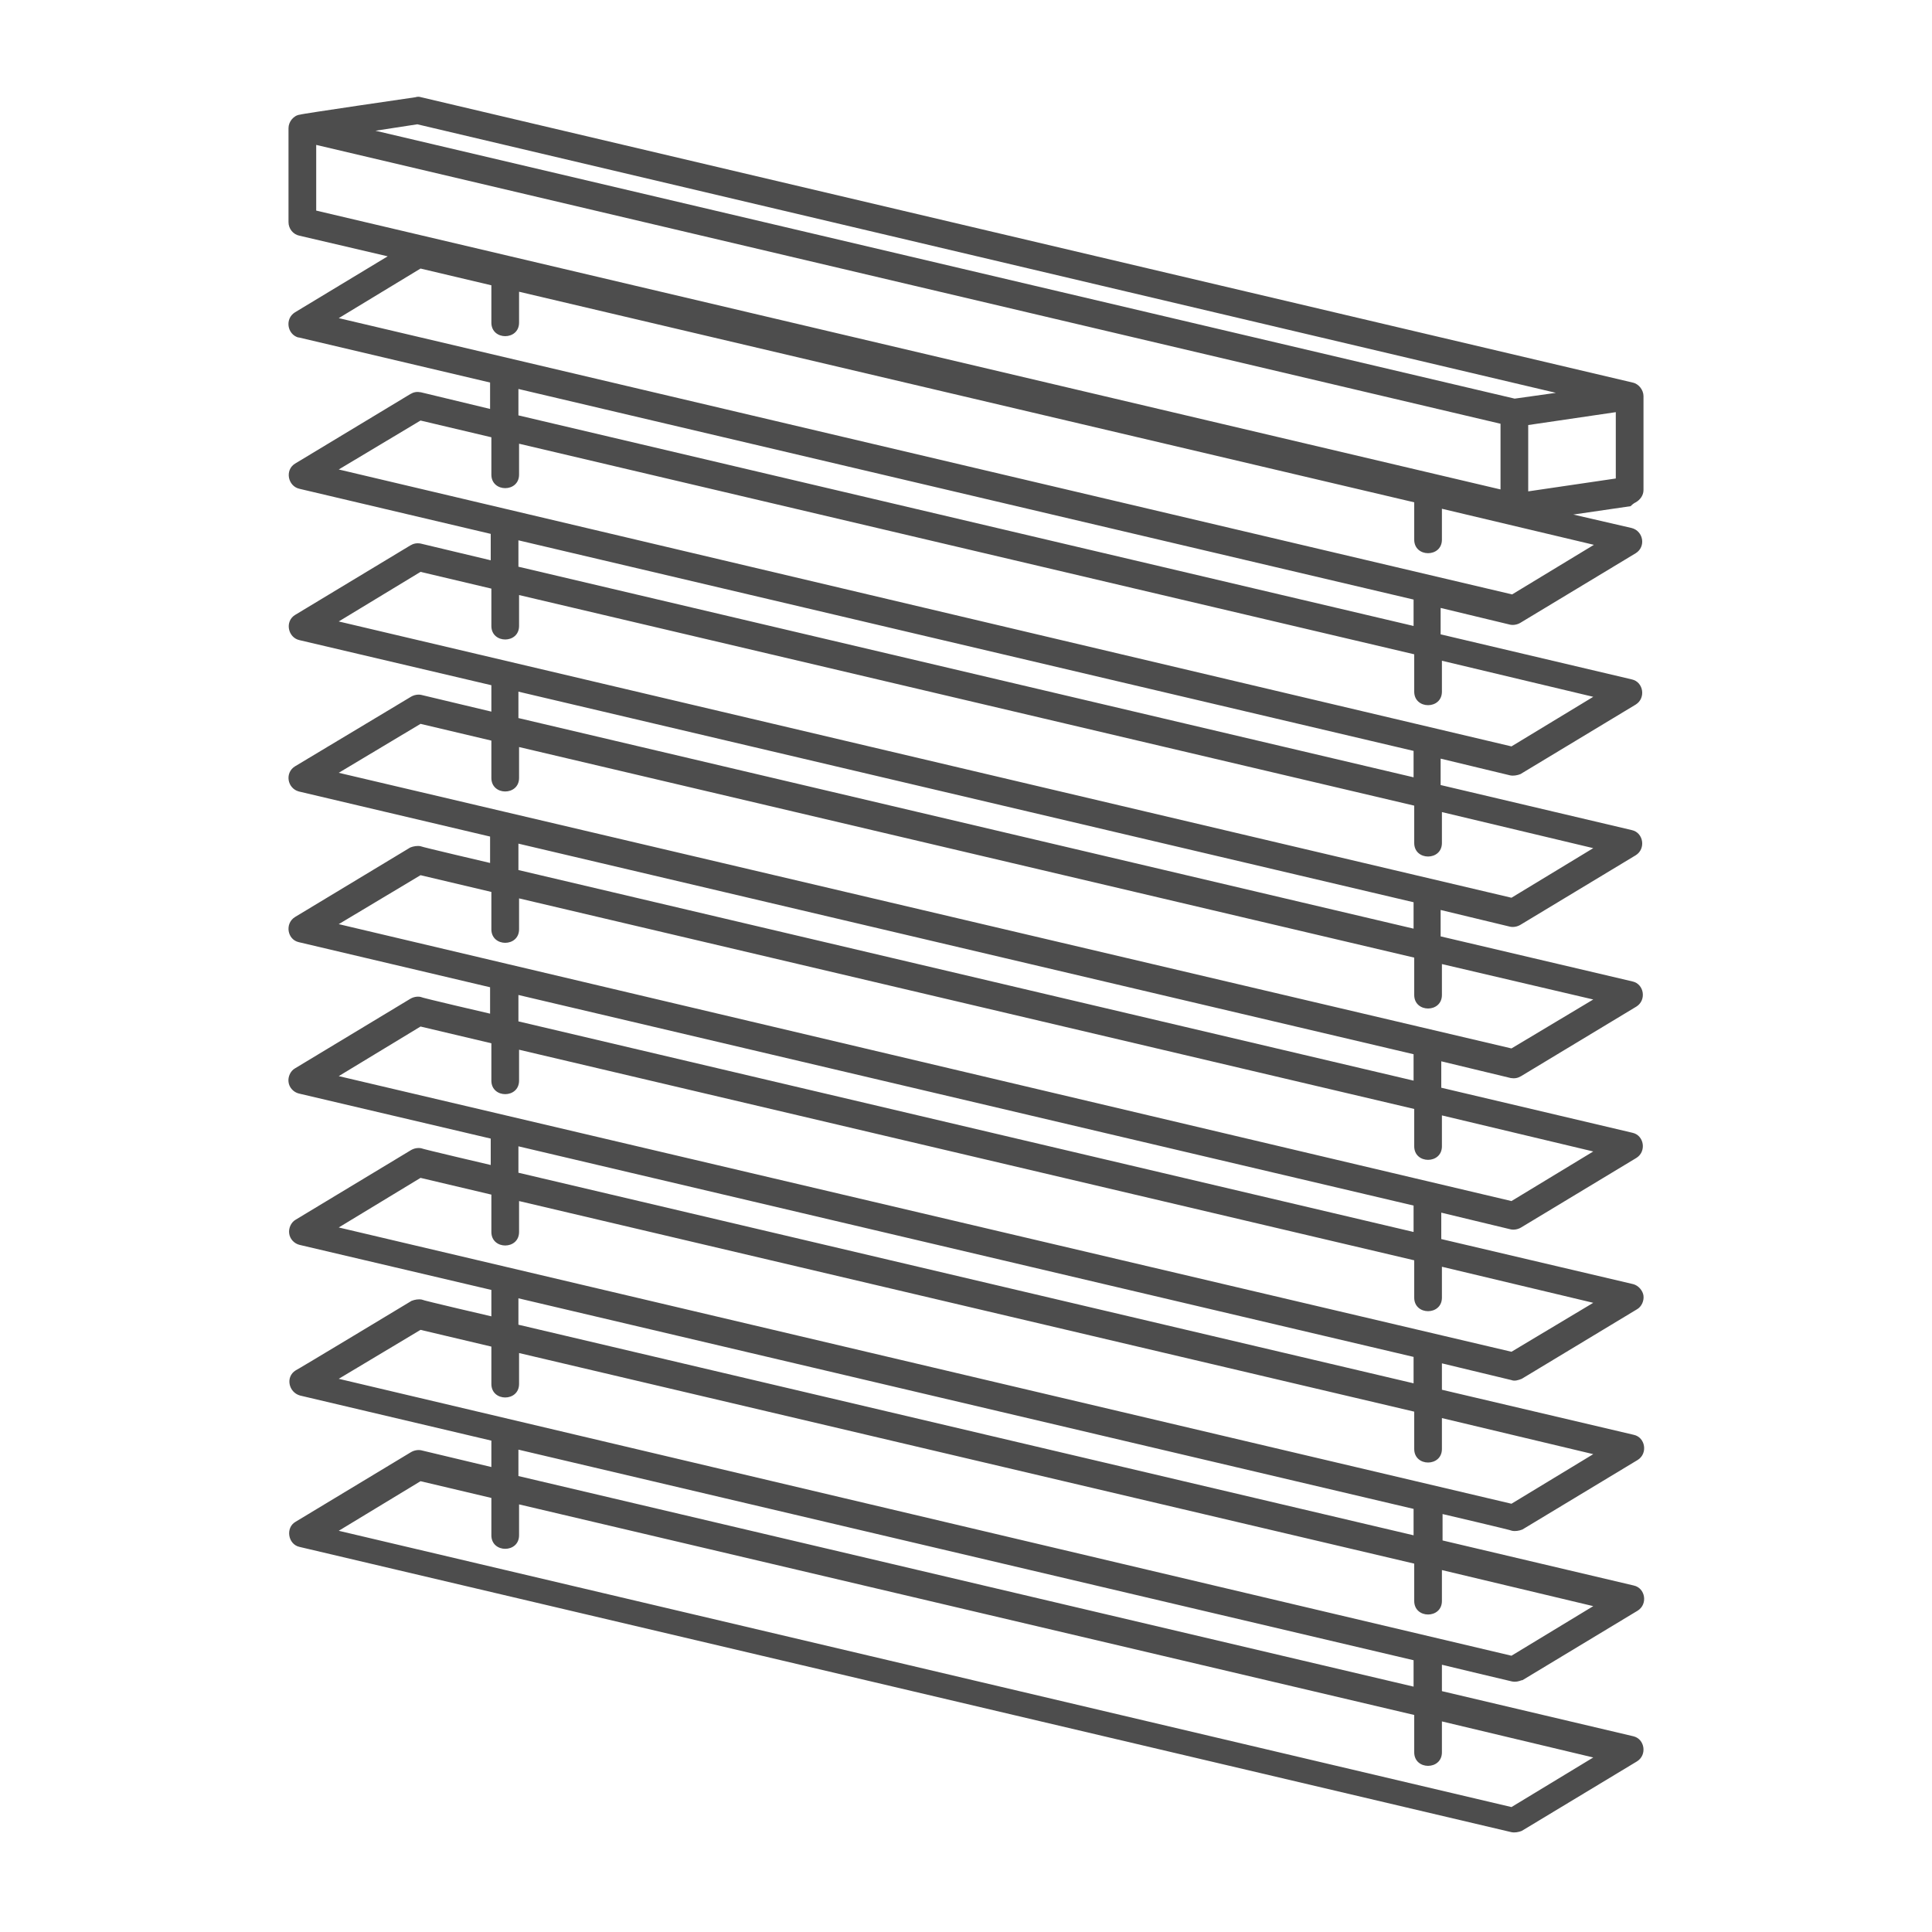
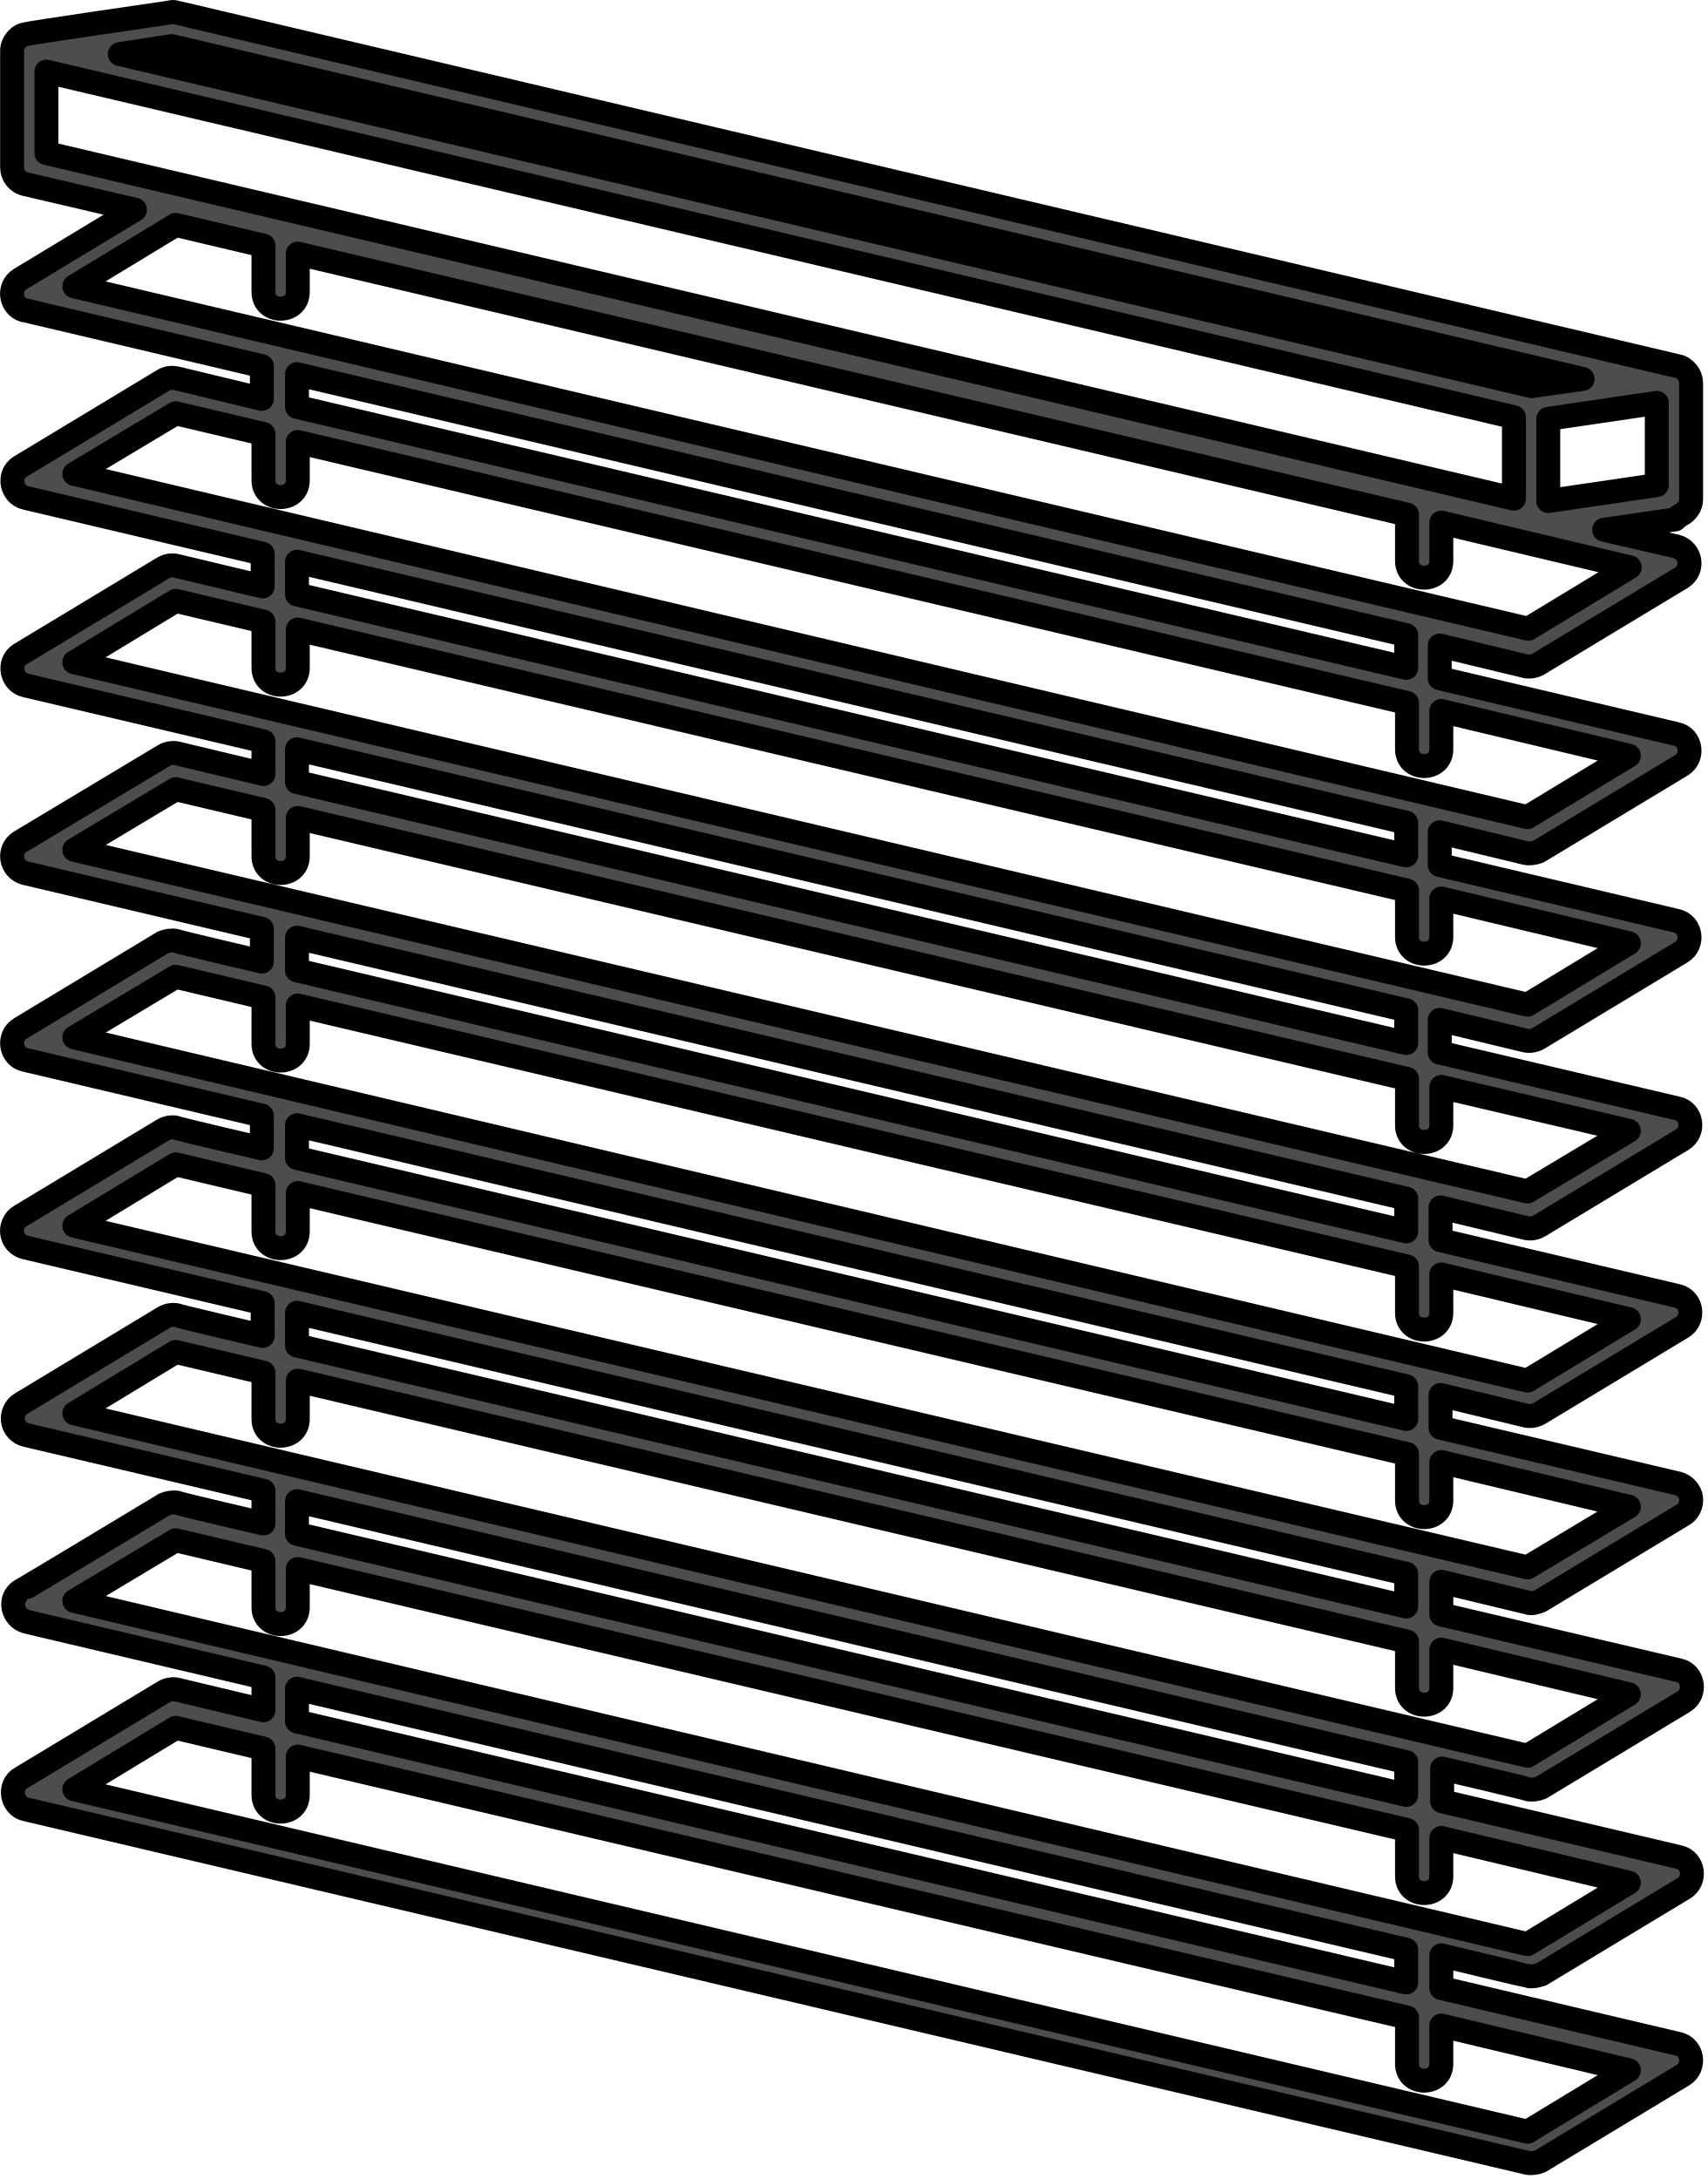
- <svg xmlns="http://www.w3.org/2000/svg" version="1.1" id="Laag_1" x="0px" y="0px" viewBox="0 0 300 300" style="enable-background:new 0 0 300 300;" xml:space="preserve">
-   <style type="text/css">
- 	.st0{fill:#4D4D4D;}
- </style>
-   <path class="st0" d="M254,78c0.7-0.4,1.2-1.1,1.2-1.9c0,0,0-14.6,0-14.6c0-0.9-0.7-1.9-1.7-2.1L65.4,15.1c-0.3-0.1-0.6-0.1-0.9,0  c0,0-17.9,2.6-17.9,2.7c-1,0.1-1.8,1.1-1.8,2.1v14.6c0,1,0.7,1.9,1.7,2.1l13.7,3.2c0,0-14.4,8.7-14.4,8.7c-1.6,1-1.2,3.4,0.5,3.9  c0,0,0.1,0,0.1,0l29.7,7v4.1l-10.8-2.6c0,0,0,0-0.1,0c-0.5-0.1-1,0-1.5,0.3c0,0-17.9,10.8-17.9,10.8c-1.6,1-1.1,3.5,0.7,3.9l29.7,7  V87l-10.9-2.6c-0.6-0.1-1.1,0-1.6,0.3c0,0-17.9,10.8-17.9,10.8c-1.6,1-1.1,3.5,0.7,3.9l29.8,7v4.1c0,0-10.9-2.6-10.9-2.6  c-0.5-0.1-1.1,0-1.6,0.3L45.8,119c-1.6,1-1.2,3.4,0.6,3.9l29.7,7v4.1c0,0-10.7-2.5-10.8-2.6c-0.5-0.1-1.1,0-1.6,0.2  c0,0-17.9,10.8-17.9,10.8c-1.6,1-1.2,3.5,0.6,3.9l29.7,7v4.1c0,0-10.8-2.5-10.8-2.6c-0.5-0.1-1.1,0-1.6,0.3l-17.9,10.8  c-0.7,0.4-1.1,1.3-1,2.1c0.1,0.9,0.8,1.6,1.6,1.8l29.8,7v4.1c0,0-10.7-2.5-10.8-2.6c-0.5-0.1-1.1,0-1.6,0.3l-17.9,10.8  c-0.7,0.4-1.1,1.3-1,2.1c0.1,0.9,0.8,1.6,1.6,1.8l29.8,7v4.1c0,0-10.8-2.5-10.8-2.6c-0.5-0.1-1.1,0-1.6,0.2c0,0-17.9,10.8-18,10.8  c-1.6,1-1.1,3.4,0.7,3.9l29.7,7v4.1l-10.9-2.6c-0.5-0.1-1.1,0-1.6,0.3c0,0-17.9,10.8-17.9,10.8c-1.6,0.9-1.2,3.5,0.6,3.9l188.2,44.3  c0.5,0.1,1.1,0,1.6-0.2l17.9-10.8c1.6-1,1.2-3.5-0.6-3.9l-29.7-7v-4.1c0,0,10.8,2.6,10.9,2.6c0.5,0.1,1,0,1.5-0.2c0,0,0.1,0,0.1,0  c0,0,17.9-10.8,17.9-10.8c1.6-1,1.2-3.5-0.6-3.9l-29.7-7v-4.1c0,0,10.7,2.5,10.8,2.6c0.5,0.1,1.1,0,1.6-0.2c0,0,17.9-10.8,17.9-10.8  c1.6-1,1.2-3.5-0.6-3.9l-29.8-7v-4.1l10.8,2.6c0.5,0.2,1.1,0,1.6-0.2c0,0,17.9-10.8,17.9-10.8c0.7-0.4,1.1-1.3,1-2.1  c-0.1-0.8-0.8-1.6-1.6-1.8l-29.8-7v-4.1l10.8,2.6c0.5,0.1,1.1,0,1.6-0.3c0,0,17.9-10.8,17.9-10.8c1.6-1,1.2-3.5-0.6-3.9l-29.7-7  v-4.1l10.8,2.6c0.6,0.1,1.1,0,1.6-0.3l17.9-10.8c1.6-1,1.2-3.5-0.6-3.9l-29.8-7v-4.1l10.8,2.6c0.5,0.1,1.1,0,1.6-0.3  c0,0,17.9-10.8,17.9-10.8c1.6-1,1.2-3.5-0.6-3.9l-29.7-7v-4.1l10.8,2.6c0.5,0.1,1.1,0,1.6-0.2c0,0,17.9-10.8,17.9-10.8  c1.6-1,1.2-3.5-0.6-3.9l-29.7-7v-4.1c0,0,10.8,2.6,10.8,2.6c0.5,0.1,1.1,0,1.6-0.3c0,0,17.9-10.8,17.9-10.8c1.6-1,1.2-3.4-0.6-3.9  l-9.1-2.1c0,0,8.9-1.3,8.9-1.3C253.6,78.2,253.8,78.1,254,78z M237.3,66l13.6-2v10.3l-13.6,2V66z M64.8,19.3L241.6,61l-6.4,0.9  L58.3,20.3L64.8,19.3z M49.1,22.5L233,65.8V76L49.1,32.7V22.5z M247.4,272.9l-12.7,7.7L52.6,237.7l12.7-7.7l11,2.6v5.8  c0,2.8,4.3,2.8,4.3,0v-4.8l139,32.7v5.8c0,2.8,4.3,2.8,4.3,0v-4.8L247.4,272.9z M80.5,229.2v-4.1l139,32.7v4.1L80.5,229.2z   M247.4,249.4l-12.7,7.7L52.6,214.1l12.7-7.6l11,2.6v5.8c0,2.8,4.3,2.8,4.3,0v-4.8l139,32.7v5.8c0,2.8,4.3,2.8,4.3,0v-4.8  L247.4,249.4z M80.5,205.7v-4.1l139,32.7v4.1L80.5,205.7z M247.4,225.8l-12.7,7.7L52.6,190.6l12.7-7.7l11,2.6v5.8  c0,2.8,4.3,2.8,4.3,0v-4.8l139,32.7v5.8c0,2.8,4.3,2.8,4.3,0v-4.8L247.4,225.8z M80.5,182.1V178l139,32.7v4.1L80.5,182.1z   M247.4,202.3l-12.7,7.6L52.6,167.1l12.7-7.7l11,2.6v5.8c0,2.8,4.3,2.8,4.3,0V163l139,32.7v5.8c0,2.8,4.3,2.8,4.3,0v-4.8  L247.4,202.3z M80.5,158.6v-4.1l139,32.7v4.1L80.5,158.6z M247.4,178.8l-12.7,7.7L52.6,143.5l12.7-7.6l11,2.6v5.8  c0,2.8,4.3,2.8,4.3,0v-4.8l139,32.7v5.8c0,2.8,4.3,2.8,4.3,0v-4.8L247.4,178.8z M80.5,135.1V131l139,32.7v4.1L80.5,135.1z   M247.4,155.2l-12.7,7.6L52.6,120l12.7-7.6l11,2.6v5.8c0,2.8,4.3,2.8,4.3,0v-4.8l139,32.7v5.8c0,2.8,4.3,2.8,4.3,0v-4.8L247.4,155.2  z M80.5,111.5v-4.1l139,32.7v4.1L80.5,111.5z M247.4,131.7l-12.7,7.7L52.6,96.5l12.7-7.7l11,2.6v5.8c0,2.8,4.3,2.8,4.3,0v-4.8  l139,32.7v5.8c0,2.8,4.3,2.8,4.3,0v-4.8L247.4,131.7z M80.5,88v-4.1l139,32.7v4.1L80.5,88z M247.4,108.2l-12.7,7.7L52.6,72.9  l12.7-7.6l11,2.6v5.8c0,2.8,4.3,2.8,4.3,0v-4.8l139,32.7v5.8c0,2.8,4.3,2.8,4.3,0v-4.8L247.4,108.2z M80.5,64.5v-4.1l139,32.7v4.1  L80.5,64.5z M234.8,92.3L52.6,49.4l12.7-7.7l11,2.6v5.8c0,2.8,4.3,2.8,4.3,0v-4.8l139,32.7v5.8c0,2.8,4.3,2.8,4.3,0v-4.8l23.6,5.6  L234.8,92.3z" />
+ <svg xmlns="http://www.w3.org/2000/svg" width="100%" height="100%" viewBox="0 0 214 273" version="1.1" xml:space="preserve" style="fill-rule:evenodd;clip-rule:evenodd;stroke-linejoin:round;stroke-miterlimit:2;">
+   <g transform="matrix(1,0,0,1,-43.2848,-13.525)">
+     <path d="M254,78C254.7,77.6 255.2,76.9 255.2,76.1L255.2,61.5C255.2,60.6 254.5,59.6 253.5,59.4L65.4,15.1C65.1,15 64.8,15 64.5,15.1C64.5,15.1 46.6,17.7 46.6,17.8C45.6,17.9 44.8,18.9 44.8,19.9L44.8,34.5C44.8,35.5 45.5,36.4 46.5,36.6L60.2,39.8L45.8,48.5C44.2,49.5 44.6,51.9 46.3,52.4L46.4,52.4L76.1,59.4L76.1,63.5L65.3,60.9L65.2,60.9C64.7,60.8 64.2,60.9 63.7,61.2L45.8,72C44.2,73 44.7,75.5 46.5,75.9L76.2,82.9L76.2,87L65.3,84.4C64.7,84.3 64.2,84.4 63.7,84.7L45.8,95.5C44.2,96.5 44.7,99 46.5,99.4L76.3,106.4L76.3,110.5L65.4,107.9C64.9,107.8 64.3,107.9 63.8,108.2L45.8,119C44.2,120 44.6,122.4 46.4,122.9L76.1,129.9L76.1,134C76.1,134 65.4,131.5 65.3,131.4C64.8,131.3 64.2,131.4 63.7,131.6L45.8,142.4C44.2,143.4 44.6,145.9 46.4,146.3L76.1,153.3L76.1,157.4C76.1,157.4 65.3,154.9 65.3,154.8C64.8,154.7 64.2,154.8 63.7,155.1L45.8,165.9C45.1,166.3 44.7,167.2 44.8,168C44.9,168.9 45.6,169.6 46.4,169.8L76.2,176.8L76.2,180.9C76.2,180.9 65.5,178.4 65.4,178.3C64.9,178.2 64.3,178.3 63.8,178.6L45.9,189.4C45.2,189.8 44.8,190.7 44.9,191.5C45,192.4 45.7,193.1 46.5,193.3L76.3,200.3L76.3,204.4C76.3,204.4 65.5,201.9 65.5,201.8C65,201.7 64.4,201.8 63.9,202C63.9,202 46,212.8 45.9,212.8C44.3,213.8 44.8,216.2 46.6,216.7L76.3,223.7L76.3,227.8L65.4,225.2C64.9,225.1 64.3,225.2 63.8,225.5L45.9,236.3C44.3,237.2 44.7,239.8 46.5,240.2L234.7,284.5C235.2,284.6 235.8,284.5 236.3,284.3L254.2,273.5C255.8,272.5 255.4,270 253.6,269.6L223.9,262.6L223.9,258.5C223.9,258.5 234.7,261.1 234.8,261.1C235.3,261.2 235.8,261.1 236.3,260.9L236.4,260.9L254.3,250.1C255.9,249.1 255.5,246.6 253.7,246.2L224,239.2L224,235.1C224,235.1 234.7,237.6 234.8,237.7C235.3,237.8 235.9,237.7 236.4,237.5L254.3,226.7C255.9,225.7 255.5,223.2 253.7,222.8L223.9,215.8L223.9,211.7L234.7,214.3C235.2,214.5 235.8,214.3 236.3,214.1L254.2,203.3C254.9,202.9 255.3,202 255.2,201.2C255.1,200.4 254.4,199.6 253.6,199.4L223.8,192.4L223.8,188.3L234.6,190.9C235.1,191 235.7,190.9 236.2,190.6L254.1,179.8C255.7,178.8 255.3,176.3 253.5,175.9L223.8,168.9L223.8,164.8L234.6,167.4C235.2,167.5 235.7,167.4 236.2,167.1L254.1,156.3C255.7,155.3 255.3,152.8 253.5,152.4L223.7,145.4L223.7,141.3L234.5,143.9C235,144 235.6,143.9 236.1,143.6L254,132.8C255.6,131.8 255.2,129.3 253.4,128.9L223.7,121.9L223.7,117.8L234.5,120.4C235,120.5 235.6,120.4 236.1,120.2L254,109.4C255.6,108.4 255.2,105.9 253.4,105.5L223.7,98.5L223.7,94.4L234.5,97C235,97.1 235.6,97 236.1,96.7L254,85.9C255.6,84.9 255.2,82.5 253.4,82L244.3,79.9L253.2,78.6C253.6,78.2 253.8,78.1 254,78ZM237.3,66L250.9,64L250.9,74.3L237.3,76.3L237.3,66ZM64.8,19.3L241.6,61L235.2,61.9L58.3,20.3L64.8,19.3ZM49.1,22.5L233,65.8L233,76L49.1,32.7L49.1,22.5ZM247.4,272.9L234.7,280.6L52.6,237.7L65.3,230L76.3,232.6L76.3,238.4C76.3,241.2 80.6,241.2 80.6,238.4L80.6,233.6L219.6,266.3L219.6,272.1C219.6,274.9 223.9,274.9 223.9,272.1L223.9,267.3L247.4,272.9ZM80.5,229.2L80.5,225.1L219.5,257.8L219.5,261.9L80.5,229.2ZM247.4,249.4L234.7,257.1L52.6,214.1L65.3,206.5L76.3,209.1L76.3,214.9C76.3,217.7 80.6,217.7 80.6,214.9L80.6,210.1L219.6,242.8L219.6,248.6C219.6,251.4 223.9,251.4 223.9,248.6L223.9,243.8L247.4,249.4ZM80.5,205.7L80.5,201.6L219.5,234.3L219.5,238.4L80.5,205.7ZM247.4,225.8L234.7,233.5L52.6,190.6L65.3,182.9L76.3,185.5L76.3,191.3C76.3,194.1 80.6,194.1 80.6,191.3L80.6,186.5L219.6,219.2L219.6,225C219.6,227.8 223.9,227.8 223.9,225L223.9,220.2L247.4,225.8ZM80.5,182.1L80.5,178L219.5,210.7L219.5,214.8L80.5,182.1ZM247.4,202.3L234.7,209.9L52.6,167.1L65.3,159.4L76.3,162L76.3,167.8C76.3,170.6 80.6,170.6 80.6,167.8L80.6,163L219.6,195.7L219.6,201.5C219.6,204.3 223.9,204.3 223.9,201.5L223.9,196.7L247.4,202.3ZM80.5,158.6L80.5,154.5L219.5,187.2L219.5,191.3L80.5,158.6ZM247.4,178.8L234.7,186.5L52.6,143.5L65.3,135.9L76.3,138.5L76.3,144.3C76.3,147.1 80.6,147.1 80.6,144.3L80.6,139.5L219.6,172.2L219.6,178C219.6,180.8 223.9,180.8 223.9,178L223.9,173.2L247.4,178.8ZM80.5,135.1L80.5,131L219.5,163.7L219.5,167.8L80.5,135.1ZM247.4,155.2L234.7,162.8L52.6,120L65.3,112.4L76.3,115L76.3,120.8C76.3,123.6 80.6,123.6 80.6,120.8L80.6,116L219.6,148.7L219.6,154.5C219.6,157.3 223.9,157.3 223.9,154.5L223.9,149.7L247.4,155.2ZM80.5,111.5L80.5,107.4L219.5,140.1L219.5,144.2L80.5,111.5ZM247.4,131.7L234.7,139.4L52.6,96.5L65.3,88.8L76.3,91.4L76.3,97.2C76.3,100 80.6,100 80.6,97.2L80.6,92.4L219.6,125.1L219.6,130.9C219.6,133.7 223.9,133.7 223.9,130.9L223.9,126.1L247.4,131.7ZM80.5,88L80.5,83.9L219.5,116.6L219.5,120.7L80.5,88ZM247.4,108.2L234.7,115.9L52.6,72.9L65.3,65.3L76.3,67.9L76.3,73.7C76.3,76.5 80.6,76.5 80.6,73.7L80.6,68.9L219.6,101.6L219.6,107.4C219.6,110.2 223.9,110.2 223.9,107.4L223.9,102.6L247.4,108.2ZM80.5,64.5L80.5,60.4L219.5,93.1L219.5,97.2L80.5,64.5ZM234.8,92.3L52.6,49.4L65.3,41.7L76.3,44.3L76.3,50.1C76.3,52.9 80.6,52.9 80.6,50.1L80.6,45.3L219.6,78L219.6,83.8C219.6,86.6 223.9,86.6 223.9,83.8L223.9,79L247.5,84.6L234.8,92.3Z" style="fill:rgb(77,77,77);fill-rule:nonzero;stroke:black;stroke-width:3px;" />
+   </g>
</svg>
